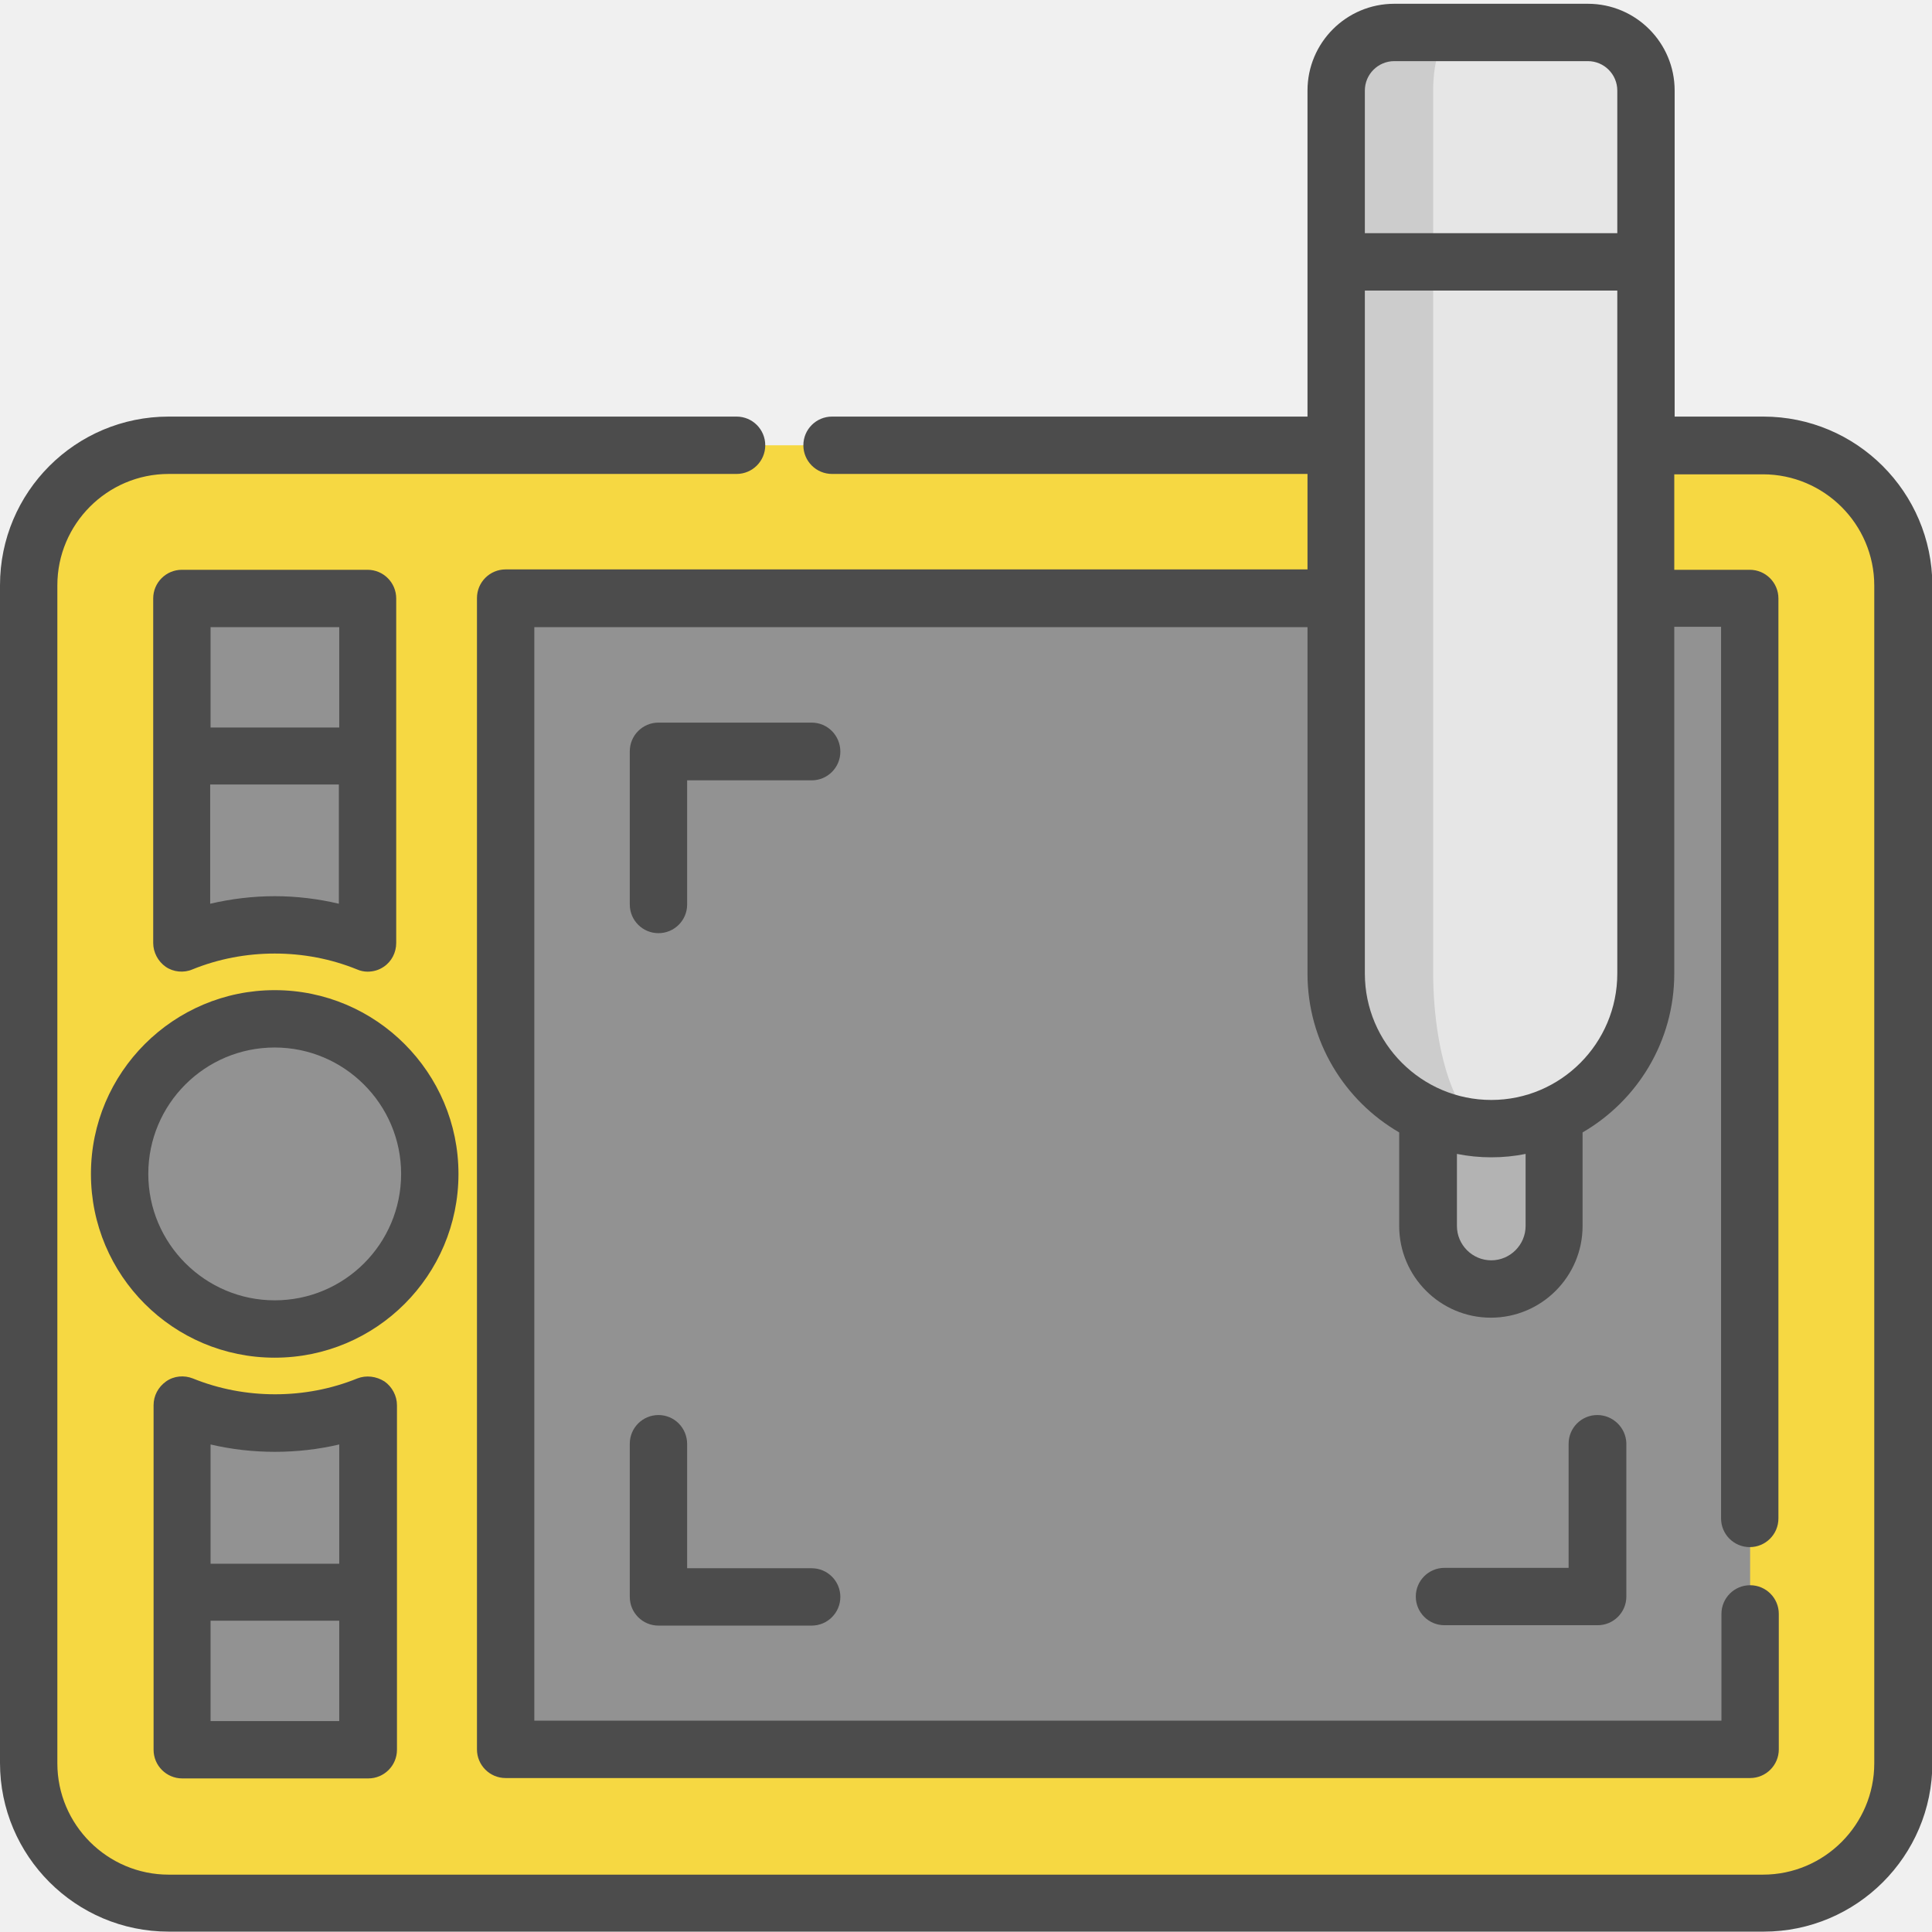
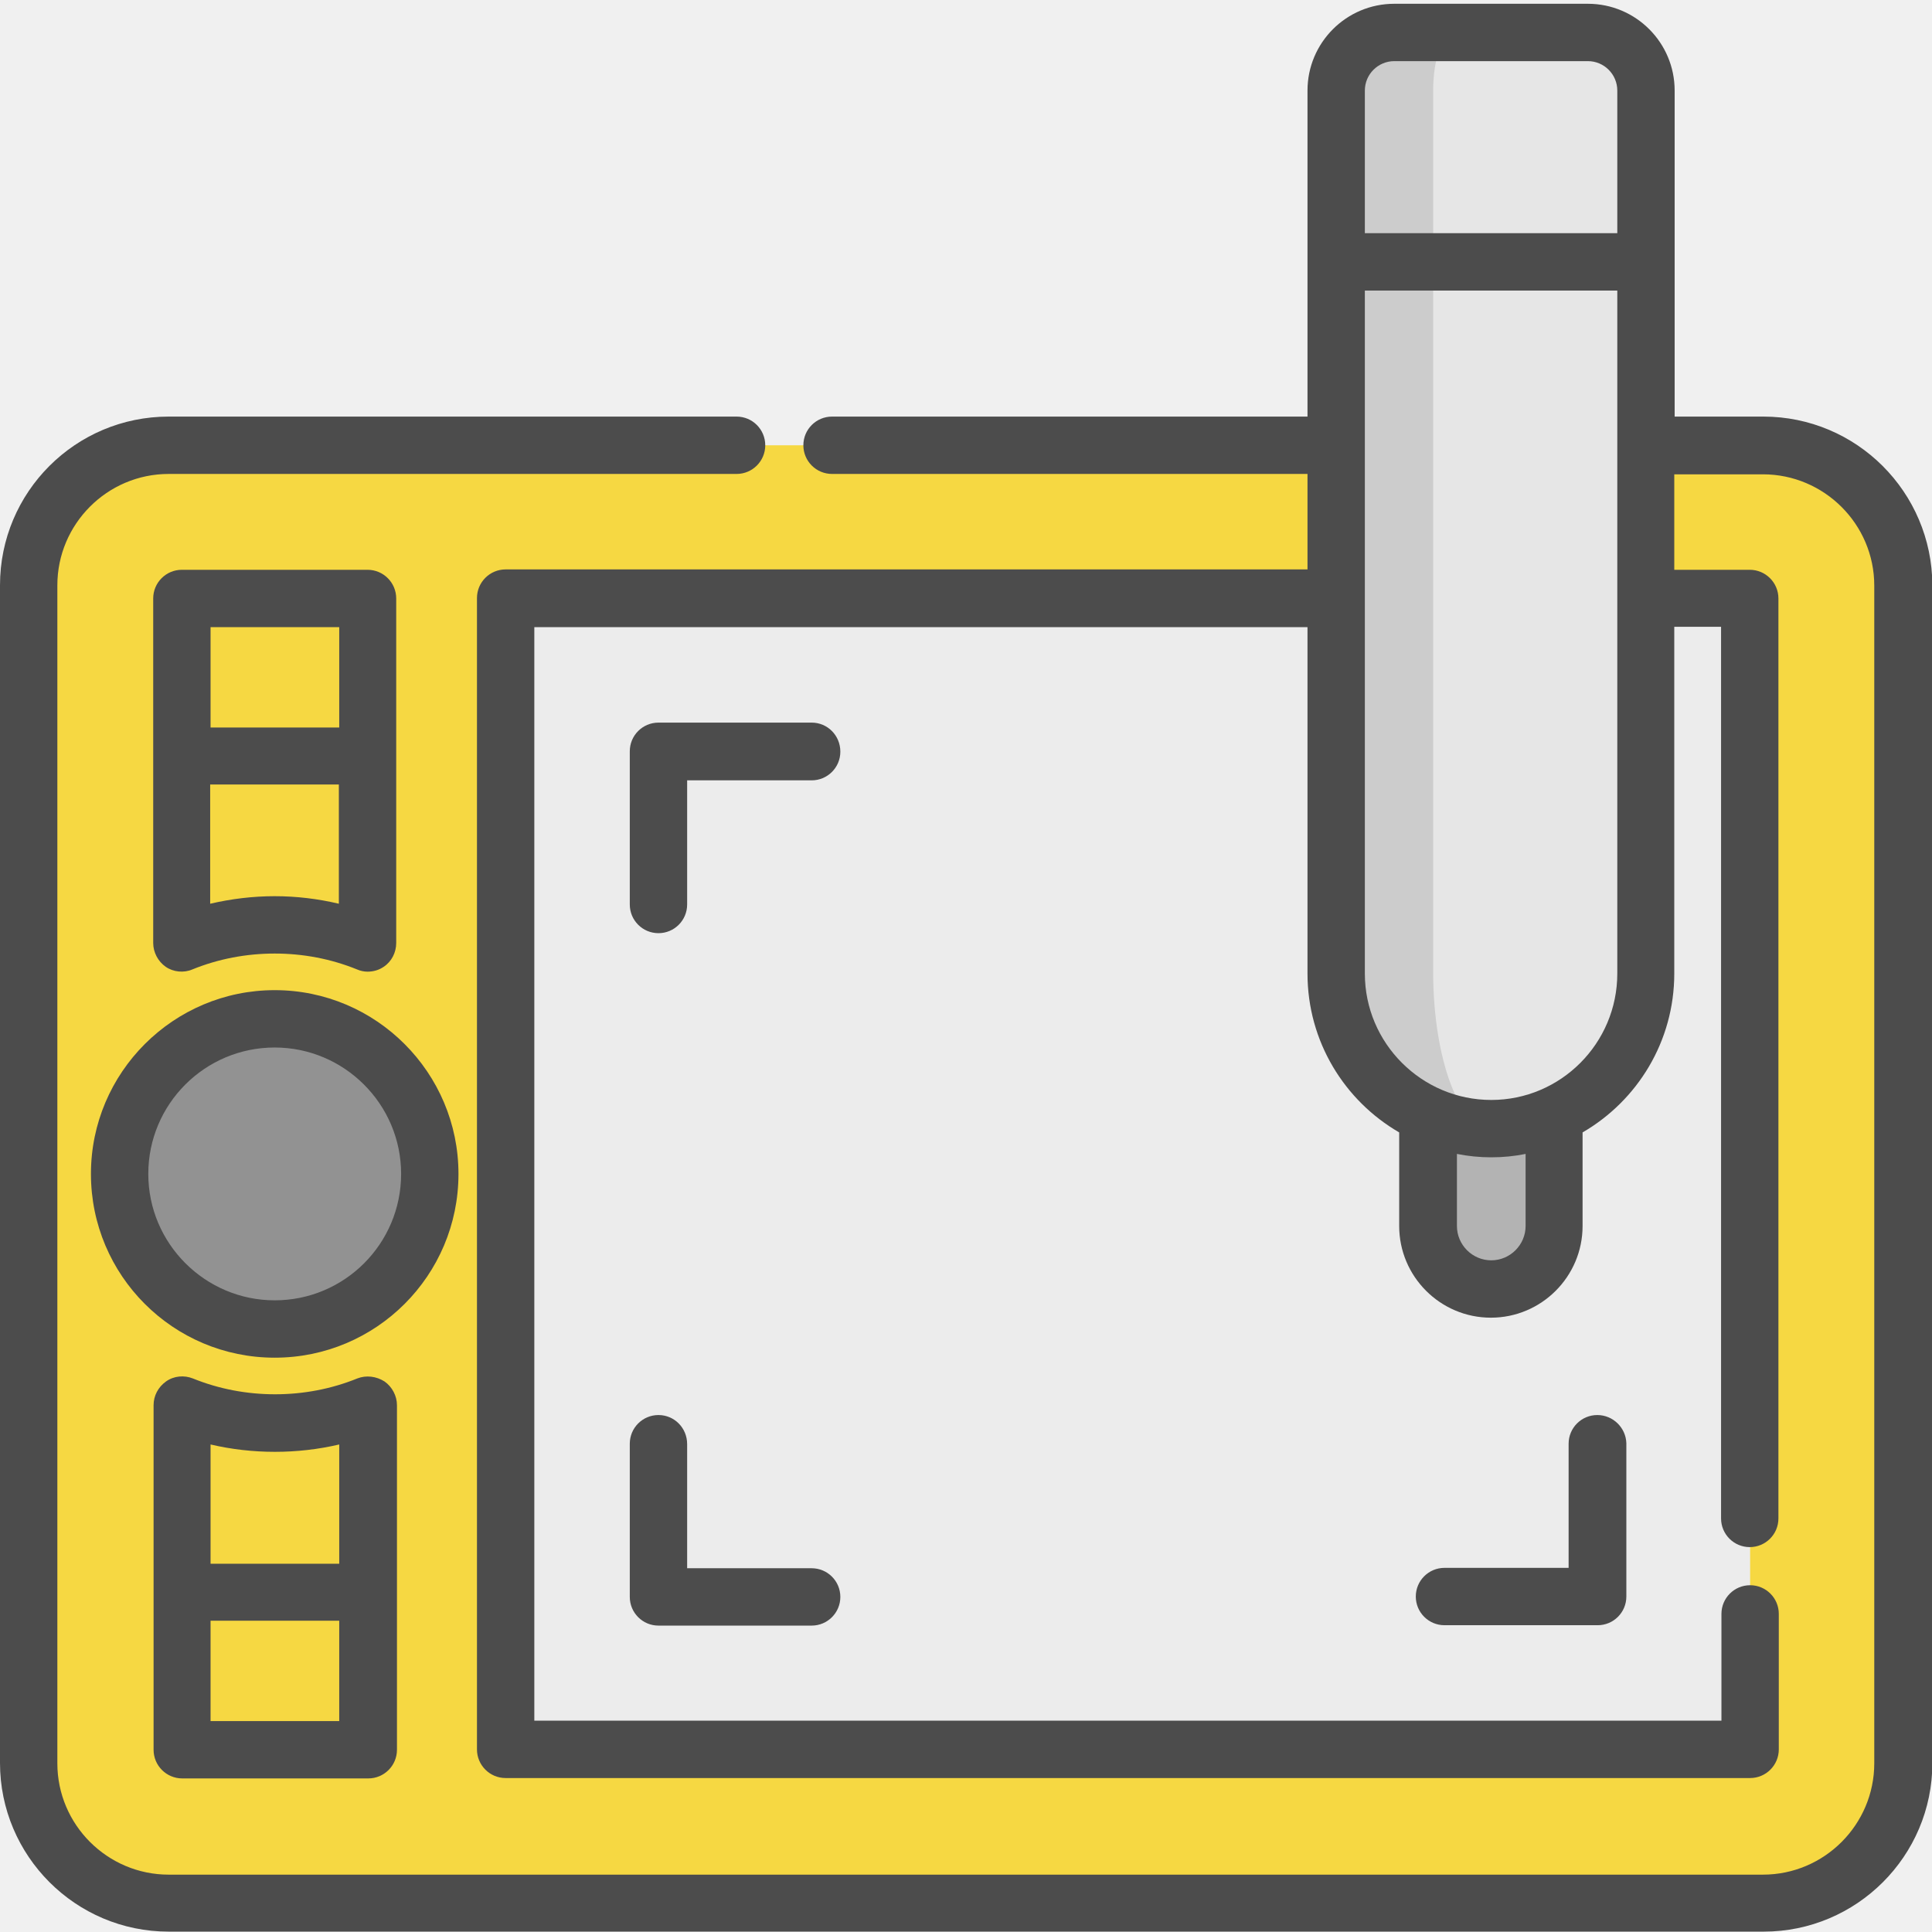
<svg xmlns="http://www.w3.org/2000/svg" version="1.1" id="Layer_1" x="0px" y="0px" viewBox="0 0 512 512" style="enable-background:new 0 0 512 512;" xml:space="preserve">
  <style type="text/css">
	.st0{fill:#F6D842;}
- 	.st1{fill:#929292;}
- 	.st2{fill:#B3B3B3;}
- 	.st3{fill:#E6E6E6;}
- 	.st4{fill:#CCCCCC;}
- 	.st5{fill:#4C4C4C;}
+ 	.st1{fill:#ECECEC;}
+ 	.st2{opacity:0;fill:#FFFFFF;}
+ 	.st3{fill:#929292;}
+ 	.st4{fill:#B3B3B3;}
+ 	.st5{fill:#E6E6E6;}
+ 	.st6{fill:#CCCCCC;}
+ 	.st7{fill:#4C4C4C;}
</style>
-   <g id="surface1">
-     <path class="st0" d="M7.6,467.2V155.1c0-20.5,16.6-37.1,37.1-37.1h422.7c20.5,0,37.1,16.6,37.1,37.1v312.2   c0,20.5-16.6,37.1-37.1,37.1H44.7C24.2,504.3,7.6,487.7,7.6,467.2z" />
-     <path class="st1" d="M134,158.6h329.8v305.2H134V158.6z" />
-     <path class="st1" d="M48.2,372.4c7.6,3.1,15.9,4.8,24.7,4.8s17-1.7,24.7-4.8v91.3H48.2V372.4z" />
-     <path class="st1" d="M48.2,158.6h49.3v91.3c-7.6-3.1-15.9-4.8-24.7-4.8s-17,1.7-24.7,4.8V158.6z" />
-     <path class="st1" d="M113.9,311.1c0,22.7-18.4,41.1-41.1,41.1c-22.7,0-41.1-18.4-41.1-41.1s18.4-41.1,41.1-41.1   C95.5,270.1,113.9,288.4,113.9,311.1z" />
-     <path class="st2" d="M411.9,295.5v29.4c0,9.2-7.5,16.7-16.7,16.7c-9.2,0-16.7-7.5-16.7-16.7v-29.4" />
-     <path class="st3" d="M395.2,299.1c-22.7,0-41.1-18.4-41.1-41.1V24c0-8.5,6.9-15.4,15.4-15.4h51.2c8.5,0,15.4,6.9,15.4,15.4v234   C436.2,280.7,417.8,299.1,395.2,299.1z" />
-     <path class="st4" d="M395.1,299.1c-22.7,0-41.1-18.4-41.1-41.1V24c0-8.5,6.9-15.4,15.4-15.4h16.1c-3.2,0-5.7,6.9-5.7,15.4v234   C379.9,280.7,386.8,299.1,395.1,299.1z" />
-     <path class="st5" d="M467.3,110.4h-23.5V24c0-12.7-10.3-23-23-23h-51.3c-12.7,0-23,10.3-23,23v86.4h-126c-4.2,0-7.6,3.4-7.6,7.6   s3.4,7.6,7.6,7.6h126v25.3H134c-4.2,0-7.6,3.4-7.6,7.6v305.1c0,4.2,3.4,7.6,7.6,7.6h329.8c4.2,0,7.6-3.4,7.6-7.6v-35.9   c0-4.2-3.4-7.6-7.6-7.6c-4.2,0-7.6,3.4-7.6,7.6v28.3H141.6V166.2h204.9V258c0,18,9.8,33.7,24.3,42.1v24.8   c0,13.4,10.9,24.3,24.3,24.3c13.4,0,24.3-10.9,24.3-24.3v-24.8c14.5-8.4,24.3-24.1,24.3-42.1v-91.9h12.4v236.3   c0,4.2,3.4,7.6,7.6,7.6c4.2,0,7.6-3.4,7.6-7.6V158.6c0-4.2-3.4-7.6-7.6-7.6h-20v-25.3h23.5c16.2,0,29.5,13.2,29.5,29.5v312.1   c0,16.2-13.2,29.5-29.5,29.5H44.7c-16.2,0-29.5-13.2-29.5-29.5V155.1c0-16.2,13.2-29.5,29.5-29.5h150.5c4.2,0,7.6-3.4,7.6-7.6   s-3.4-7.6-7.6-7.6H44.7C20,110.4,0,130.4,0,155.1v312.1c0,24.6,20,44.7,44.7,44.7h422.7c24.6,0,44.7-20,44.7-44.7V155.1   C512,130.4,492,110.4,467.3,110.4z M369.5,16.2h51.3c4.3,0,7.8,3.5,7.8,7.8v37.8h-66.9V24C361.7,19.7,365.2,16.2,369.5,16.2z    M404.3,324.9c0,5-4.1,9.1-9.1,9.1s-9.1-4.1-9.1-9.1v-19.1c3,0.6,6,0.9,9.1,0.9c3.1,0,6.2-0.3,9.1-0.9V324.9z M395.2,291.5   c-18.4,0-33.5-15-33.5-33.5V77h66.9v181C428.6,276.5,413.6,291.5,395.2,291.5z" />
-     <path class="st5" d="M215.1,191.5h-40.6c-4.2,0-7.6,3.4-7.6,7.6v40.6c0,4.2,3.4,7.6,7.6,7.6s7.6-3.4,7.6-7.6v-32.9h33   c4.2,0,7.6-3.4,7.6-7.6C222.7,194.9,219.3,191.5,215.1,191.5z" />
-     <path class="st5" d="M174.5,375c-4.2,0-7.6,3.4-7.6,7.6v40.6c0,4.2,3.4,7.6,7.6,7.6h40.6c4.2,0,7.6-3.4,7.6-7.6   c0-4.2-3.4-7.6-7.6-7.6h-33v-32.9C182.1,378.4,178.7,375,174.5,375z" />
-     <path class="st5" d="M423.3,375c-4.2,0-7.6,3.4-7.6,7.6v32.9h-32.9c-4.2,0-7.6,3.4-7.6,7.6c0,4.2,3.4,7.6,7.6,7.6h40.6   c4.2,0,7.6-3.4,7.6-7.6v-40.6C430.9,378.4,427.5,375,423.3,375z" />
-     <path class="st5" d="M94.7,365.3c-6.9,2.8-14.3,4.2-21.8,4.2c-7.5,0-14.9-1.4-21.8-4.2c-2.3-0.9-5-0.7-7.1,0.8s-3.3,3.8-3.3,6.3   v91.3c0,4.2,3.4,7.6,7.6,7.6h49.3c4.2,0,7.6-3.4,7.6-7.6v-91.3c0-2.5-1.3-4.9-3.3-6.3C99.7,364.7,97,364.4,94.7,365.3z M89.9,382.8   v31.6H55.8v-31.6C66.9,385.4,78.8,385.4,89.9,382.8z M55.8,456.1v-26.6h34.1v26.6H55.8z" />
-     <path class="st5" d="M51,256.9c6.9-2.8,14.3-4.2,21.8-4.2s14.9,1.4,21.8,4.2c0.9,0.4,1.9,0.6,2.8,0.6c1.5,0,3-0.4,4.3-1.3   c2.1-1.4,3.3-3.8,3.3-6.3v-91.3c0-4.2-3.4-7.6-7.6-7.6H48.2c-4.2,0-7.6,3.4-7.6,7.6v91.3c0,2.5,1.3,4.9,3.3,6.3   S48.7,257.9,51,256.9z M72.8,237.5c-5.8,0-11.5,0.7-17.1,2v-31.6h34.1v31.6C84.3,238.2,78.6,237.5,72.8,237.5z M89.9,166.2v26.6   H55.8v-26.6H89.9z" />
-     <path class="st5" d="M121.5,311.1c0-26.8-21.8-48.7-48.7-48.7c-26.8,0-48.7,21.8-48.7,48.7s21.8,48.7,48.7,48.7   C99.7,359.8,121.5,338,121.5,311.1z M72.8,344.6c-18.4,0-33.5-15-33.5-33.5s15-33.5,33.5-33.5c18.4,0,33.5,15,33.5,33.5   C106.3,329.6,91.3,344.6,72.8,344.6z" />
-   </g>
+   <path class="st0" d="M7.6,467.2V155.1c0-20.5,16.6-37.1,37.1-37.1h422.7c20.5,0,37.1,16.6,37.1,37.1v312.2  c0,20.5-16.6,37.1-37.1,37.1H44.7C24.2,504.3,7.6,487.7,7.6,467.2z" />
+   <path class="st1" d="M134,158.6h329.8v305.2H134V158.6z" />
+   <path class="st2" d="M48.2,372.4c7.6,3.1,15.9,4.8,24.7,4.8s17-1.7,24.7-4.8v91.3H48.2V372.4z" />
+   <path class="st2" d="M48.2,158.6h49.3v91.3c-7.6-3.1-15.9-4.8-24.7-4.8s-17,1.7-24.7,4.8L48.2,158.6L48.2,158.6z" />
+   <path class="st3" d="M113.9,311.1c0,22.7-18.4,41.1-41.1,41.1s-41.1-18.4-41.1-41.1S50.1,270,72.8,270  C95.5,270.1,113.9,288.4,113.9,311.1z" />
+   <path class="st4" d="M411.9,295.5v29.4c0,9.2-7.5,16.7-16.7,16.7s-16.7-7.5-16.7-16.7v-29.4" />
+   <path class="st5" d="M395.2,299.1c-22.7,0-41.1-18.4-41.1-41.1V24c0-8.5,6.9-15.4,15.4-15.4h51.2c8.5,0,15.4,6.9,15.4,15.4v234  C436.2,280.7,417.8,299.1,395.2,299.1z" />
+   <path class="st6" d="M395.1,299.1c-22.7,0-41.1-18.4-41.1-41.1V24c0-8.5,6.9-15.4,15.4-15.4h16.1c-3.2,0-5.7,6.9-5.7,15.4v234  C379.9,280.7,386.8,299.1,395.1,299.1z" />
+   <path class="st7" d="M467.3,110.4h-23.5V24c0-12.7-10.3-23-23-23h-51.3c-12.7,0-23,10.3-23,23v86.4h-126c-4.2,0-7.6,3.4-7.6,7.6  s3.4,7.6,7.6,7.6h126v25.3H134c-4.2,0-7.6,3.4-7.6,7.6v305.1c0,4.2,3.4,7.6,7.6,7.6h329.8c4.2,0,7.6-3.4,7.6-7.6v-35.9  c0-4.2-3.4-7.6-7.6-7.6s-7.6,3.4-7.6,7.6V456H141.6V166.2h204.9V258c0,18,9.8,33.7,24.3,42.1v24.8c0,13.4,10.9,24.3,24.3,24.3  s24.3-10.9,24.3-24.3v-24.8c14.5-8.4,24.3-24.1,24.3-42.1v-91.9h12.4v236.3c0,4.2,3.4,7.6,7.6,7.6s7.6-3.4,7.6-7.6V158.6  c0-4.2-3.4-7.6-7.6-7.6h-20v-25.3h23.5c16.2,0,29.5,13.2,29.5,29.5v312.1c0,16.2-13.2,29.5-29.5,29.5H44.7  c-16.2,0-29.5-13.2-29.5-29.5V155.1c0-16.2,13.2-29.5,29.5-29.5h150.5c4.2,0,7.6-3.4,7.6-7.6s-3.4-7.6-7.6-7.6H44.7  C20,110.4,0,130.4,0,155.1v312.1c0,24.6,20,44.7,44.7,44.7h422.7c24.6,0,44.7-20,44.7-44.7V155.1C512,130.4,492,110.4,467.3,110.4z   M369.5,16.2h51.3c4.3,0,7.8,3.5,7.8,7.8v37.8h-66.9V24C361.7,19.7,365.2,16.2,369.5,16.2z M404.3,324.9c0,5-4.1,9.1-9.1,9.1  s-9.1-4.1-9.1-9.1v-19.1c3,0.6,6,0.9,9.1,0.9s6.2-0.3,9.1-0.9V324.9z M395.2,291.5c-18.4,0-33.5-15-33.5-33.5V77h66.9v181  C428.6,276.5,413.6,291.5,395.2,291.5z" />
+   <path class="st7" d="M215.1,191.5h-40.6c-4.2,0-7.6,3.4-7.6,7.6v40.6c0,4.2,3.4,7.6,7.6,7.6s7.6-3.4,7.6-7.6v-32.9h33  c4.2,0,7.6-3.4,7.6-7.6C222.7,194.9,219.3,191.5,215.1,191.5z" />
+   <path class="st7" d="M174.5,375c-4.2,0-7.6,3.4-7.6,7.6v40.6c0,4.2,3.4,7.6,7.6,7.6h40.6c4.2,0,7.6-3.4,7.6-7.6s-3.4-7.6-7.6-7.6  h-33v-32.9C182.1,378.4,178.7,375,174.5,375z" />
+   <path class="st7" d="M423.3,375c-4.2,0-7.6,3.4-7.6,7.6v32.9h-32.9c-4.2,0-7.6,3.4-7.6,7.6s3.4,7.6,7.6,7.6h40.6  c4.2,0,7.6-3.4,7.6-7.6v-40.6C430.9,378.4,427.5,375,423.3,375z" />
+   <path class="st7" d="M94.7,365.3c-6.9,2.8-14.3,4.2-21.8,4.2s-14.9-1.4-21.8-4.2c-2.3-0.9-5-0.7-7.1,0.8s-3.3,3.8-3.3,6.3v91.3  c0,4.2,3.4,7.6,7.6,7.6h49.3c4.2,0,7.6-3.4,7.6-7.6v-91.3c0-2.5-1.3-4.9-3.3-6.3C99.7,364.7,97,364.4,94.7,365.3z M89.9,382.8v31.6  H55.8v-31.6C66.9,385.4,78.8,385.4,89.9,382.8z M55.8,456.1v-26.6h34.1v26.6H55.8z" />
+   <path class="st7" d="M51,256.9c6.9-2.8,14.3-4.2,21.8-4.2s14.9,1.4,21.8,4.2c0.9,0.4,1.9,0.6,2.8,0.6c1.5,0,3-0.4,4.3-1.3  c2.1-1.4,3.3-3.8,3.3-6.3v-91.3c0-4.2-3.4-7.6-7.6-7.6H48.2c-4.2,0-7.6,3.4-7.6,7.6v91.3c0,2.5,1.3,4.9,3.3,6.3  C45.9,257.6,48.7,257.9,51,256.9z M72.8,237.5c-5.8,0-11.5,0.7-17.1,2v-31.6h34.1v31.6C84.3,238.2,78.6,237.5,72.8,237.5z   M89.9,166.2v26.6H55.8v-26.6H89.9z" />
+   <path class="st7" d="M121.5,311.1c0-26.8-21.8-48.7-48.7-48.7c-26.8,0-48.7,21.8-48.7,48.7s21.8,48.7,48.7,48.7  C99.7,359.8,121.5,338,121.5,311.1z M72.8,344.6c-18.4,0-33.5-15-33.5-33.5s15-33.5,33.5-33.5c18.4,0,33.5,15,33.5,33.5  S91.3,344.6,72.8,344.6z" />
</svg>
